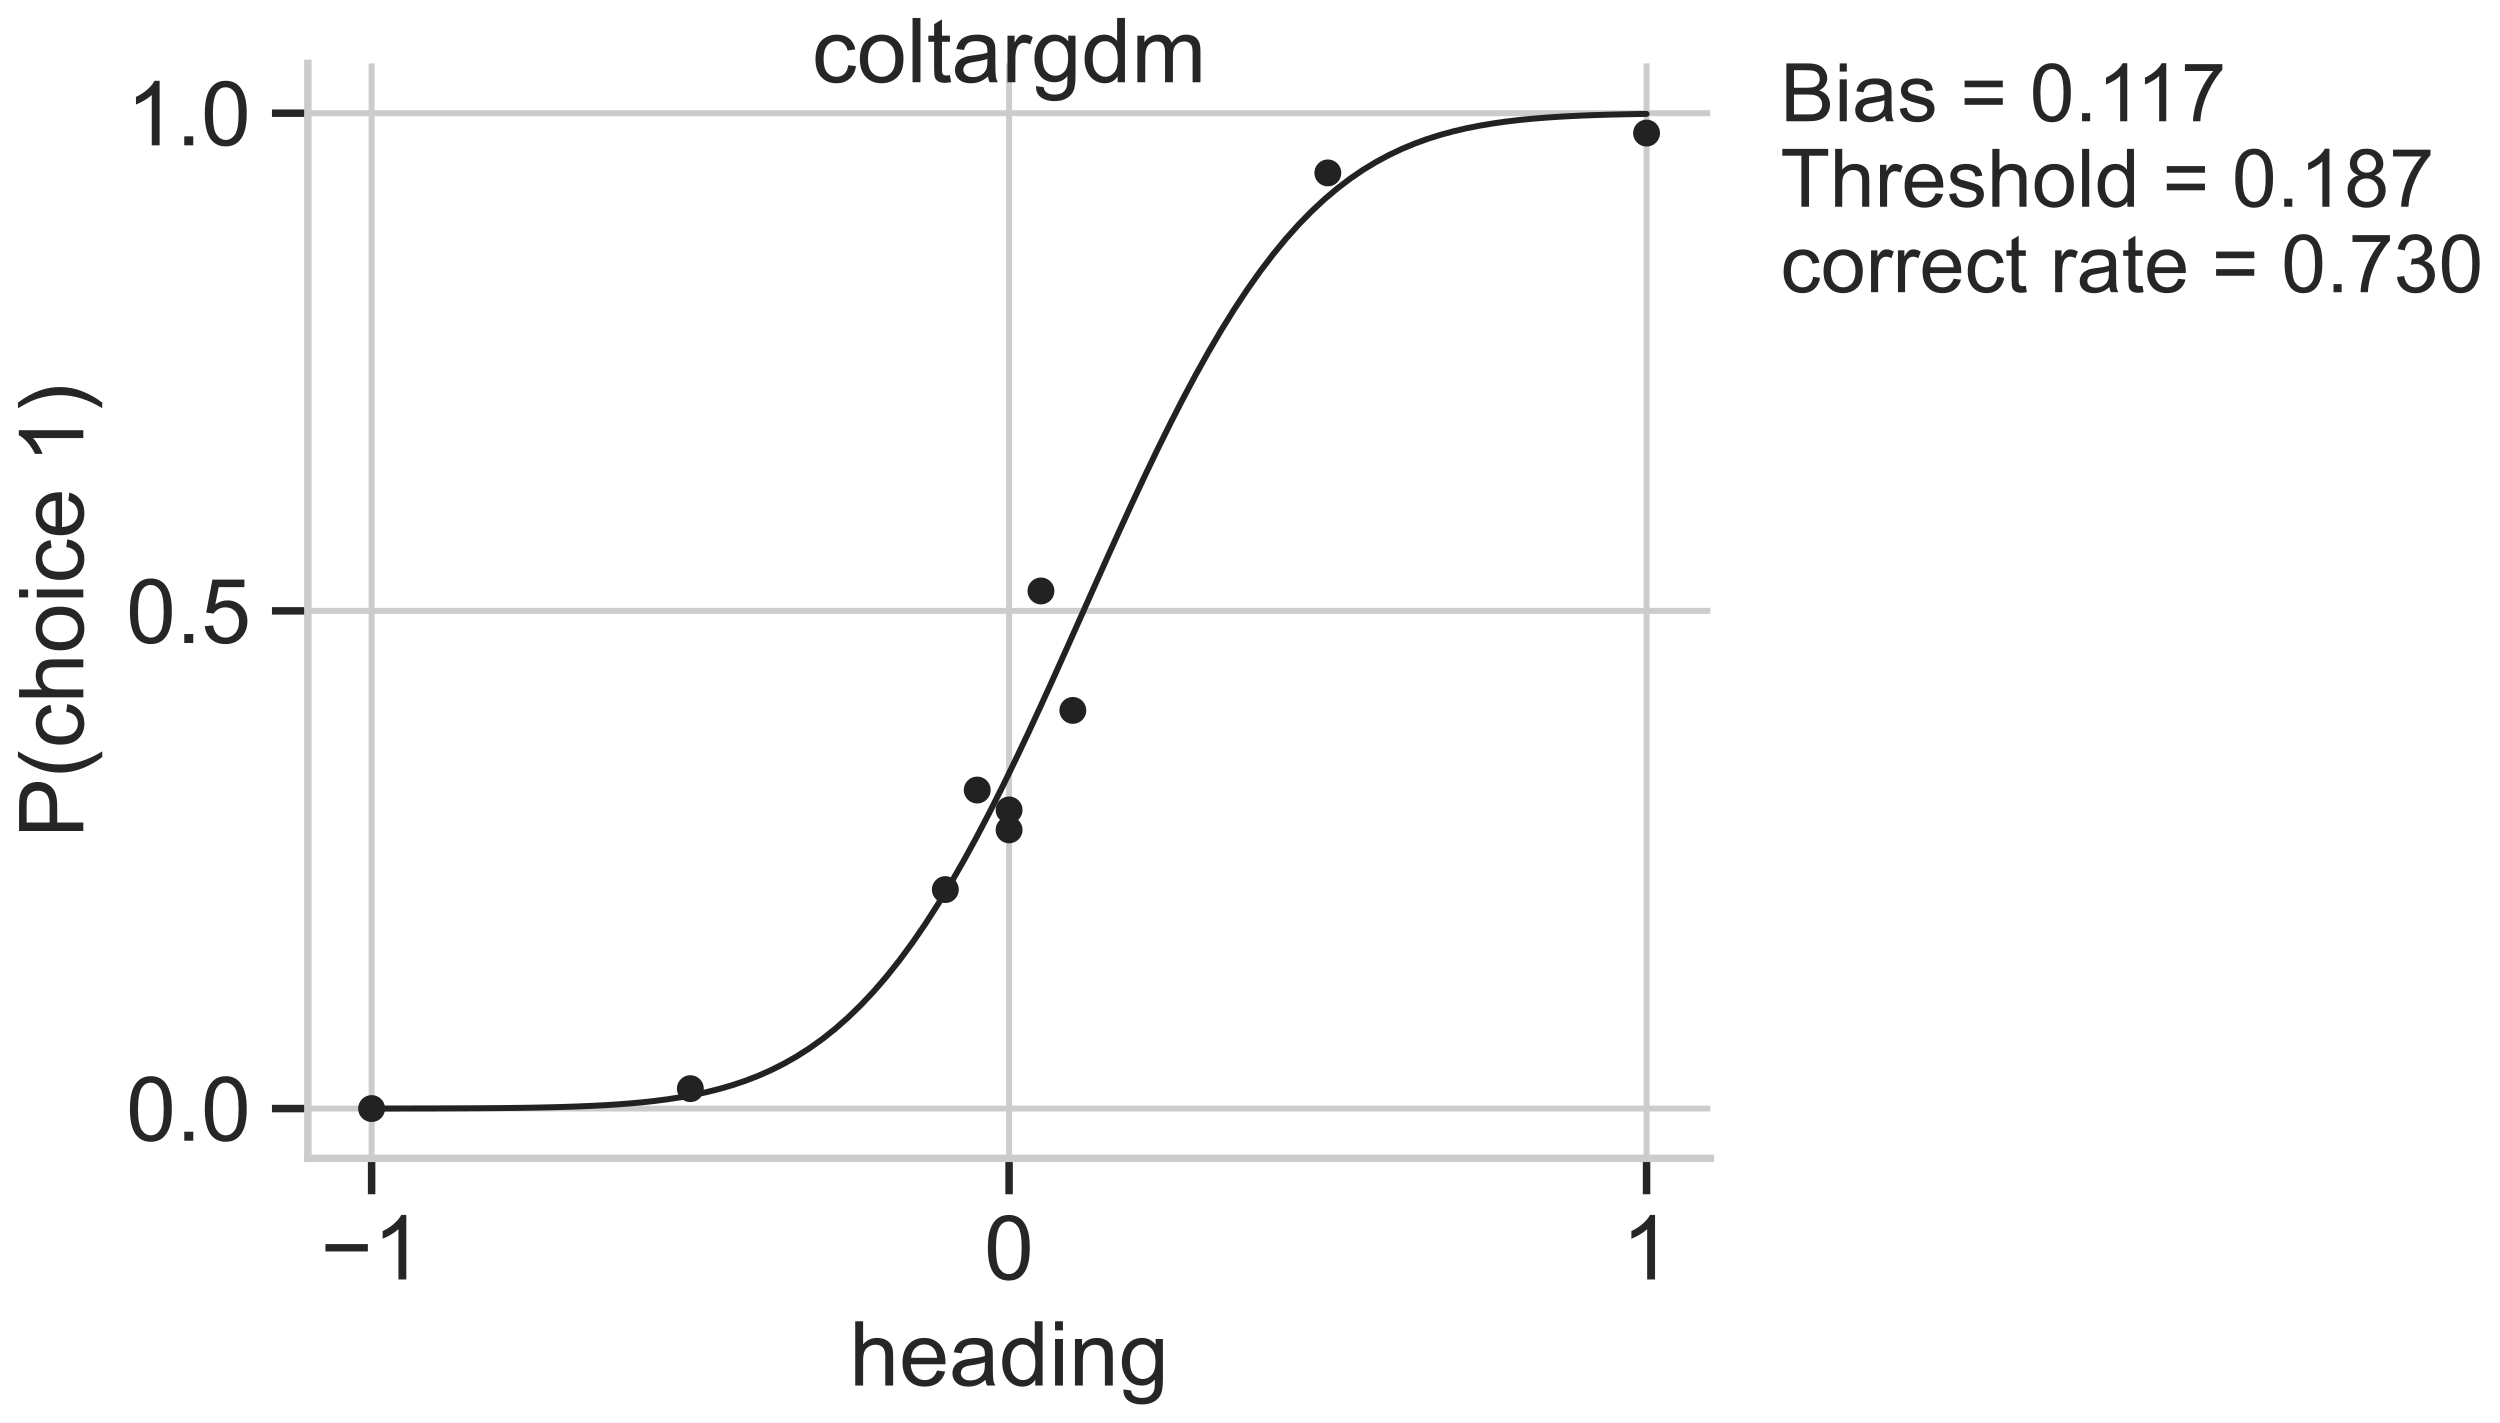
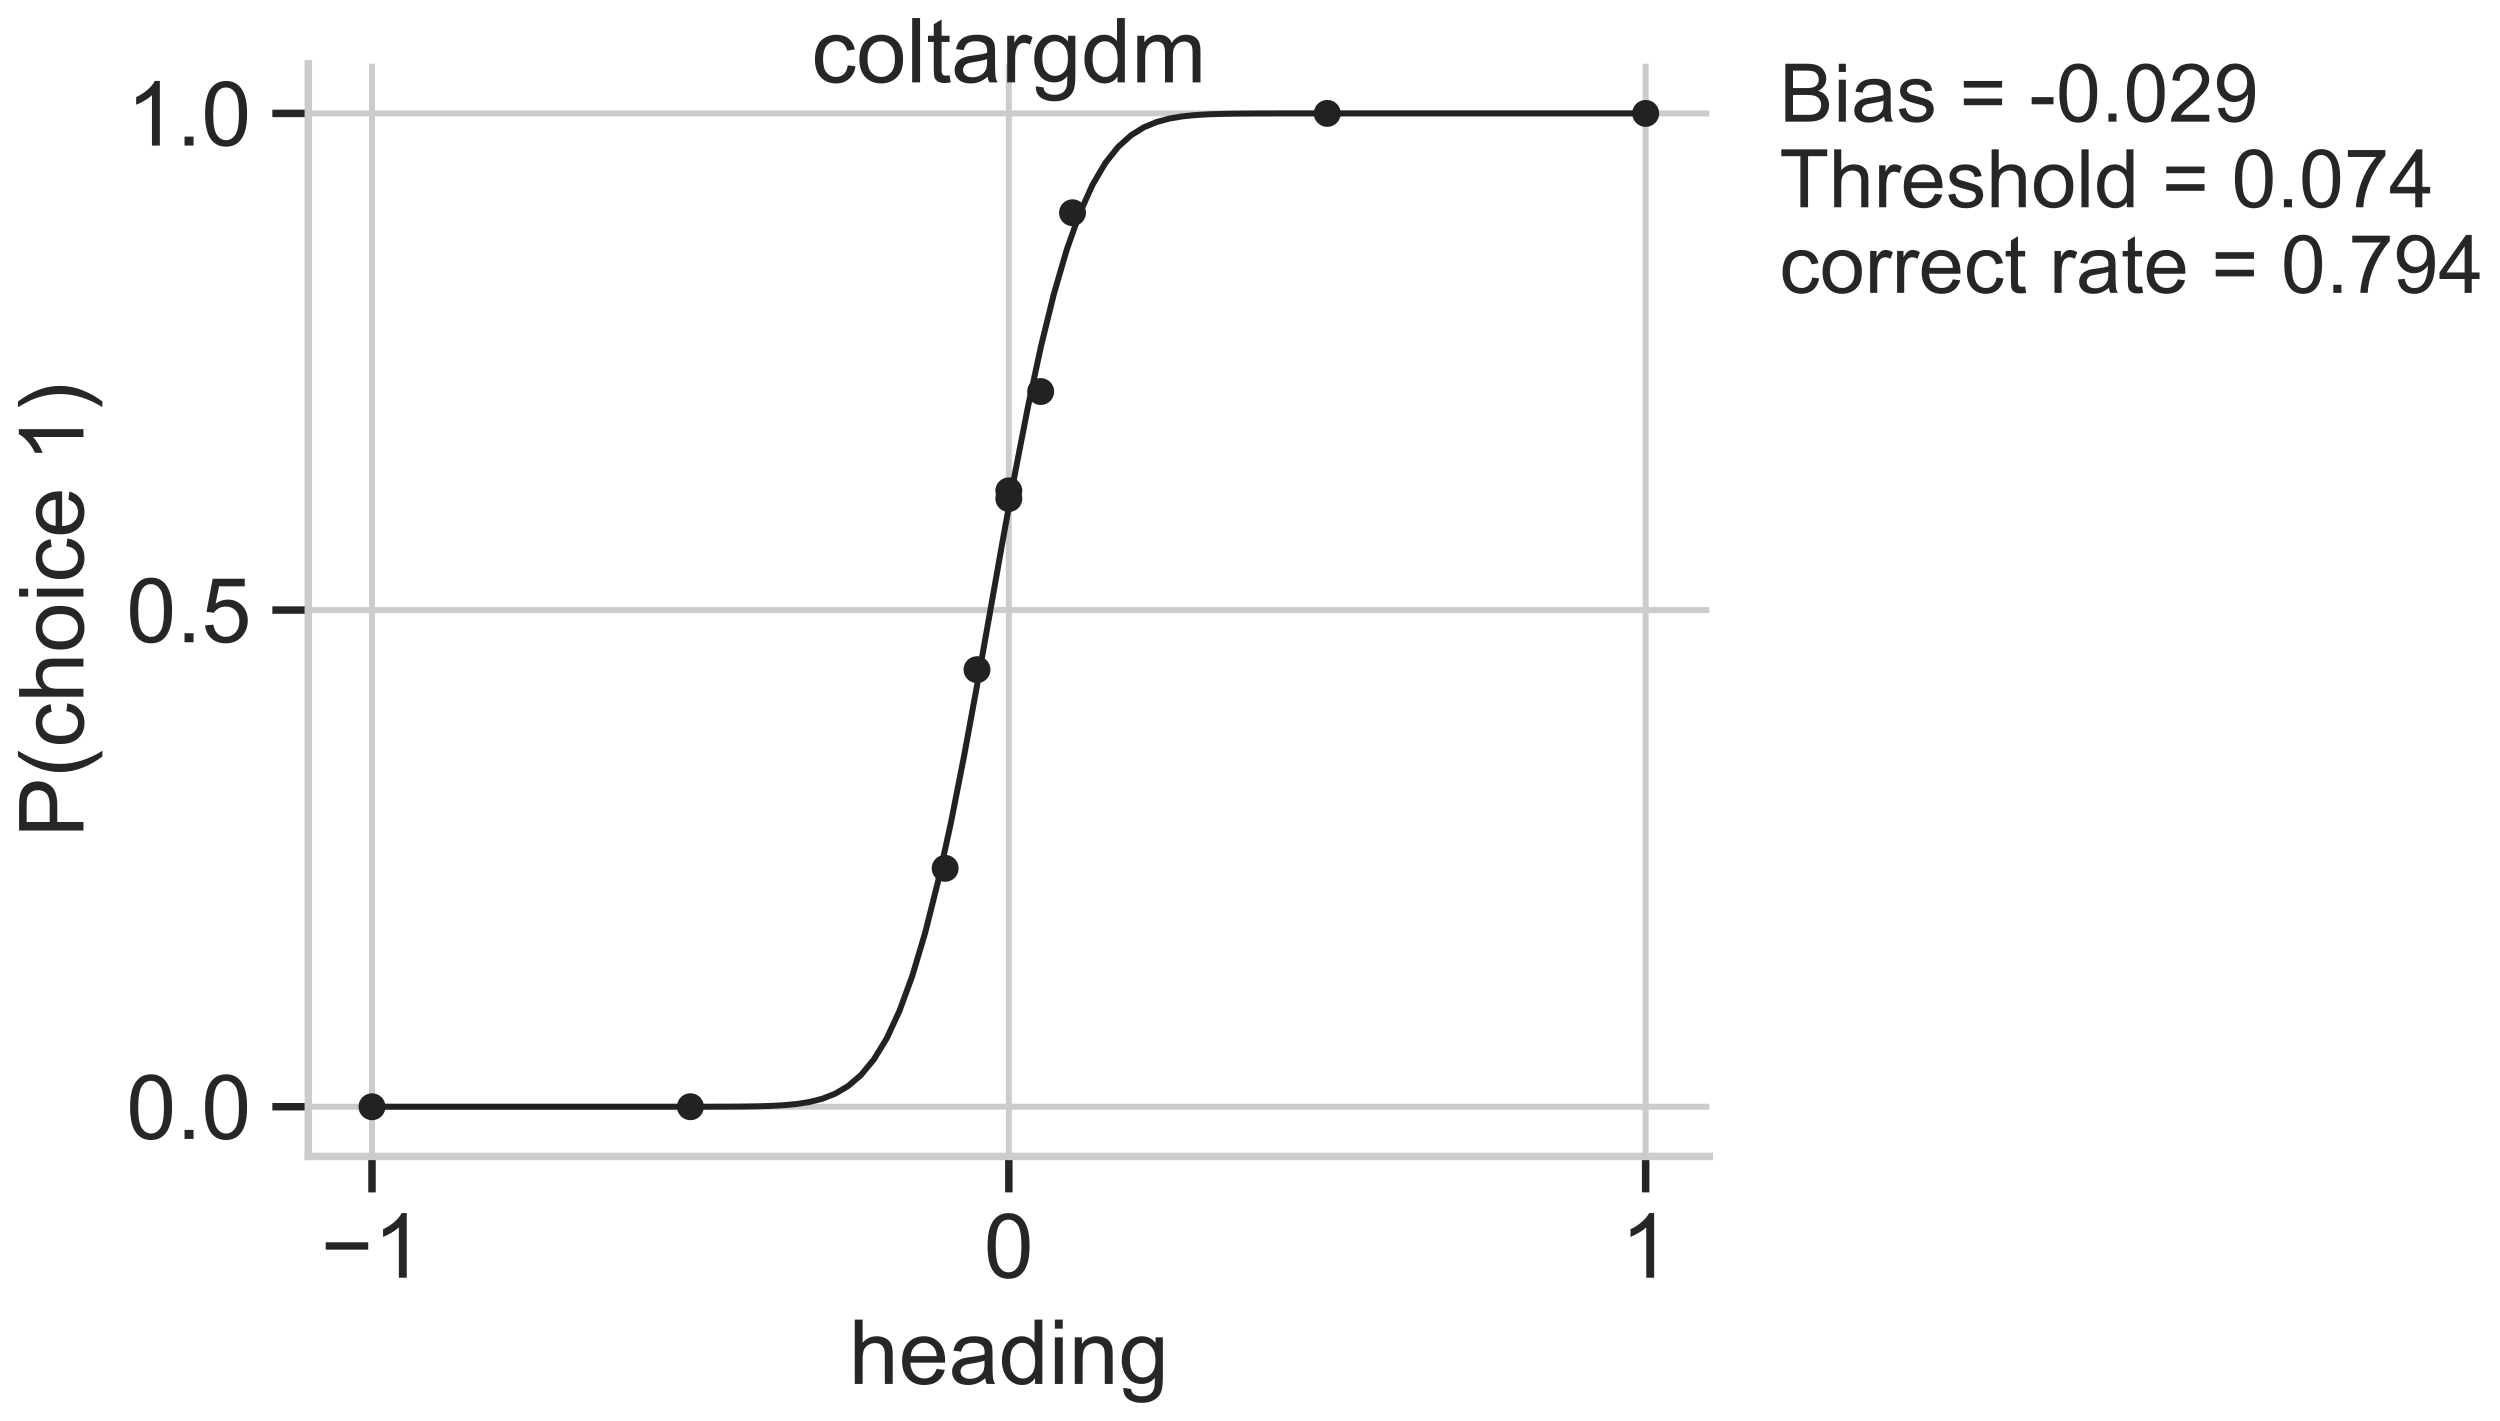
- <svg xmlns="http://www.w3.org/2000/svg" xmlns:xlink="http://www.w3.org/1999/xlink" width="417.6pt" height="237.6pt" viewBox="0 0 417.6 237.6" version="1.1">
+ <svg xmlns="http://www.w3.org/2000/svg" xmlns:xlink="http://www.w3.org/1999/xlink" width="417pt" height="237pt" viewBox="0 0 417 237" version="1.1">
  <defs>
    <style type="text/css">*{stroke-linejoin: round; stroke-linecap: butt}</style>
  </defs>
  <g id="figure_1">
    <g id="patch_1">
-       <path d="M 0 237.6  L 417.6 237.6  L 417.6 0  L 0 0  z " style="fill: #ffffff" />
+       <path d="M 0 237  L 417 237  L 417 0  L 0 0  z " style="fill: #ffffff" />
    </g>
    <g id="axes_1">
      <g id="patch_2">
-         <path d="M 51.427 193.488  L 285.691 193.488  L 285.691 10.592  L 51.427 10.592  z " style="fill: #ffffff" />
+         <path d="M 51.427 192.888  L 285.12 192.888  L 285.12 10.632  L 51.427 10.632  z " style="fill: #ffffff" />
      </g>
      <g id="matplotlib.axis_1">
        <g id="xtick_1">
          <g id="line2d_1">
-             <path d="M 62.075 193.488  L 62.075 10.592  " clip-path="url(#p0afb17985e)" style="fill: none; stroke: #cccccc; stroke-linecap: round" />
+             <path d="M 62.049 192.888  L 62.049 10.632  " clip-path="url(#pdc48b8b686)" style="fill: none; stroke: #cccccc; stroke-linecap: round" />
          </g>
          <g id="line2d_2">
            <defs>
-               <path id="m16e7d7b2a3" d="M 0 0  L 0 6  " style="stroke: #262626; stroke-width: 1.25" />
+               <path id="mcee8258fd3" d="M 0 0  L 0 6  " style="stroke: #262626; stroke-width: 1.25" />
            </defs>
            <g>
-               <use xlink:href="#m16e7d7b2a3" x="62.075" y="193.488" style="fill: #262626; stroke: #262626; stroke-width: 1.25" />
+               <use xlink:href="#mcee8258fd3" x="62.049" y="192.888" style="fill: #262626; stroke: #262626; stroke-width: 1.25" />
            </g>
          </g>
          <g id="text_1">
-             <g style="fill: #262626" transform="translate(53.52399 213.7248) scale(0.15 -0.15)">
+             <g style="fill: #262626" transform="translate(53.49803 213.1248) scale(0.15 -0.15)">
              <defs>
                <path id="ArialMT-2212" d="M 3381 1997  L 356 1997  L 356 2522  L 3381 2522  L 3381 1997  z " transform="scale(0.015625)" />
                <path id="ArialMT-31" d="M 2384 0  L 1822 0  L 1822 3584  Q 1619 3391 1289 3197  Q 959 3003 697 2906  L 697 3450  Q 1169 3672 1522 3987  Q 1875 4303 2022 4600  L 2384 4600  L 2384 0  z " transform="scale(0.015625)" />
              </defs>
              <use xlink:href="#ArialMT-2212" />
              <use xlink:href="#ArialMT-31" x="58.398" />
            </g>
          </g>
        </g>
        <g id="xtick_2">
          <g id="line2d_3">
-             <path d="M 168.559 193.488  L 168.559 10.592  " clip-path="url(#p0afb17985e)" style="fill: none; stroke: #cccccc; stroke-linecap: round" />
+             <path d="M 168.273 192.888  L 168.273 10.632  " clip-path="url(#pdc48b8b686)" style="fill: none; stroke: #cccccc; stroke-linecap: round" />
          </g>
          <g id="line2d_4">
            <g>
-               <use xlink:href="#m16e7d7b2a3" x="168.559" y="193.488" style="fill: #262626; stroke: #262626; stroke-width: 1.25" />
+               <use xlink:href="#mcee8258fd3" x="168.273" y="192.888" style="fill: #262626; stroke: #262626; stroke-width: 1.25" />
            </g>
          </g>
          <g id="text_2">
-             <g style="fill: #262626" transform="translate(164.3881 213.7248) scale(0.15 -0.15)">
+             <g style="fill: #262626" transform="translate(164.1025 213.1248) scale(0.15 -0.15)">
              <defs>
                <path id="ArialMT-30" d="M 266 2259  Q 266 3072 433 3567  Q 600 4063 929 4331  Q 1259 4600 1759 4600  Q 2128 4600 2406 4451  Q 2684 4303 2865 4023  Q 3047 3744 3150 3342  Q 3253 2941 3253 2259  Q 3253 1453 3087 958  Q 2922 463 2592 192  Q 2263 -78 1759 -78  Q 1097 -78 719 397  Q 266 969 266 2259  z M 844 2259  Q 844 1131 1108 757  Q 1372 384 1759 384  Q 2147 384 2411 759  Q 2675 1134 2675 2259  Q 2675 3391 2411 3762  Q 2147 4134 1753 4134  Q 1366 4134 1134 3806  Q 844 3388 844 2259  z " transform="scale(0.015625)" />
              </defs>
              <use xlink:href="#ArialMT-30" />
            </g>
          </g>
        </g>
        <g id="xtick_3">
          <g id="line2d_5">
-             <path d="M 275.042 193.488  L 275.042 10.592  " clip-path="url(#p0afb17985e)" style="fill: none; stroke: #cccccc; stroke-linecap: round" />
+             <path d="M 274.497 192.888  L 274.497 10.632  " clip-path="url(#pdc48b8b686)" style="fill: none; stroke: #cccccc; stroke-linecap: round" />
          </g>
          <g id="line2d_6">
            <g>
-               <use xlink:href="#m16e7d7b2a3" x="275.042" y="193.488" style="fill: #262626; stroke: #262626; stroke-width: 1.25" />
+               <use xlink:href="#mcee8258fd3" x="274.497" y="192.888" style="fill: #262626; stroke: #262626; stroke-width: 1.25" />
            </g>
          </g>
          <g id="text_3">
-             <g style="fill: #262626" transform="translate(270.8717 213.7248) scale(0.15 -0.15)">
+             <g style="fill: #262626" transform="translate(270.3265 213.1248) scale(0.15 -0.15)">
              <use xlink:href="#ArialMT-31" />
            </g>
          </g>
        </g>
        <g id="text_4">
-           <g style="fill: #262626" transform="translate(141.8682 231.4427) scale(0.15 -0.15)">
+           <g style="fill: #262626" transform="translate(141.5826 230.8427) scale(0.15 -0.15)">
            <defs>
              <path id="ArialMT-68" d="M 422 0  L 422 4581  L 984 4581  L 984 2938  Q 1378 3394 1978 3394  Q 2347 3394 2619 3248  Q 2891 3103 3008 2847  Q 3125 2591 3125 2103  L 3125 0  L 2563 0  L 2563 2103  Q 2563 2525 2380 2717  Q 2197 2909 1863 2909  Q 1613 2909 1392 2779  Q 1172 2650 1078 2428  Q 984 2206 984 1816  L 984 0  L 422 0  z " transform="scale(0.015625)" />
              <path id="ArialMT-65" d="M 2694 1069  L 3275 997  Q 3138 488 2766 206  Q 2394 -75 1816 -75  Q 1088 -75 661 373  Q 234 822 234 1631  Q 234 2469 665 2931  Q 1097 3394 1784 3394  Q 2450 3394 2872 2941  Q 3294 2488 3294 1666  Q 3294 1616 3291 1516  L 816 1516  Q 847 969 1125 678  Q 1403 388 1819 388  Q 2128 388 2347 550  Q 2566 713 2694 1069  z M 847 1978  L 2700 1978  Q 2663 2397 2488 2606  Q 2219 2931 1791 2931  Q 1403 2931 1139 2672  Q 875 2413 847 1978  z " transform="scale(0.015625)" />
              <path id="ArialMT-61" d="M 2588 409  Q 2275 144 1986 34  Q 1697 -75 1366 -75  Q 819 -75 525 192  Q 231 459 231 875  Q 231 1119 342 1320  Q 453 1522 633 1644  Q 813 1766 1038 1828  Q 1203 1872 1538 1913  Q 2219 1994 2541 2106  Q 2544 2222 2544 2253  Q 2544 2597 2384 2738  Q 2169 2928 1744 2928  Q 1347 2928 1158 2789  Q 969 2650 878 2297  L 328 2372  Q 403 2725 575 2942  Q 747 3159 1072 3276  Q 1397 3394 1825 3394  Q 2250 3394 2515 3294  Q 2781 3194 2906 3042  Q 3031 2891 3081 2659  Q 3109 2516 3109 2141  L 3109 1391  Q 3109 606 3145 398  Q 3181 191 3288 0  L 2700 0  Q 2613 175 2588 409  z M 2541 1666  Q 2234 1541 1622 1453  Q 1275 1403 1131 1340  Q 988 1278 909 1158  Q 831 1038 831 891  Q 831 666 1001 516  Q 1172 366 1500 366  Q 1825 366 2078 508  Q 2331 650 2450 897  Q 2541 1088 2541 1459  L 2541 1666  z " transform="scale(0.015625)" />
              <path id="ArialMT-64" d="M 2575 0  L 2575 419  Q 2259 -75 1647 -75  Q 1250 -75 917 144  Q 584 363 401 755  Q 219 1147 219 1656  Q 219 2153 384 2558  Q 550 2963 881 3178  Q 1213 3394 1622 3394  Q 1922 3394 2156 3267  Q 2391 3141 2538 2938  L 2538 4581  L 3097 4581  L 3097 0  L 2575 0  z M 797 1656  Q 797 1019 1065 703  Q 1334 388 1700 388  Q 2069 388 2326 689  Q 2584 991 2584 1609  Q 2584 2291 2321 2609  Q 2059 2928 1675 2928  Q 1300 2928 1048 2622  Q 797 2316 797 1656  z " transform="scale(0.015625)" />
              <path id="ArialMT-69" d="M 425 3934  L 425 4581  L 988 4581  L 988 3934  L 425 3934  z M 425 0  L 425 3319  L 988 3319  L 988 0  L 425 0  z " transform="scale(0.015625)" />
              <path id="ArialMT-6e" d="M 422 0  L 422 3319  L 928 3319  L 928 2847  Q 1294 3394 1984 3394  Q 2284 3394 2536 3286  Q 2788 3178 2913 3003  Q 3038 2828 3088 2588  Q 3119 2431 3119 2041  L 3119 0  L 2556 0  L 2556 2019  Q 2556 2363 2490 2533  Q 2425 2703 2258 2804  Q 2091 2906 1866 2906  Q 1506 2906 1245 2678  Q 984 2450 984 1813  L 984 0  L 422 0  z " transform="scale(0.015625)" />
              <path id="ArialMT-67" d="M 319 -275  L 866 -356  Q 900 -609 1056 -725  Q 1266 -881 1628 -881  Q 2019 -881 2231 -725  Q 2444 -569 2519 -288  Q 2563 -116 2559 434  Q 2191 0 1641 0  Q 956 0 581 494  Q 206 988 206 1678  Q 206 2153 378 2554  Q 550 2956 876 3175  Q 1203 3394 1644 3394  Q 2231 3394 2613 2919  L 2613 3319  L 3131 3319  L 3131 450  Q 3131 -325 2973 -648  Q 2816 -972 2473 -1159  Q 2131 -1347 1631 -1347  Q 1038 -1347 672 -1080  Q 306 -813 319 -275  z M 784 1719  Q 784 1066 1043 766  Q 1303 466 1694 466  Q 2081 466 2343 764  Q 2606 1063 2606 1700  Q 2606 2309 2336 2618  Q 2066 2928 1684 2928  Q 1309 2928 1046 2623  Q 784 2319 784 1719  z " transform="scale(0.015625)" />
            </defs>
            <use xlink:href="#ArialMT-68" />
            <use xlink:href="#ArialMT-65" x="55.615" />
            <use xlink:href="#ArialMT-61" x="111.23" />
            <use xlink:href="#ArialMT-64" x="166.846" />
            <use xlink:href="#ArialMT-69" x="222.461" />
            <use xlink:href="#ArialMT-6e" x="244.678" />
            <use xlink:href="#ArialMT-67" x="300.293" />
          </g>
        </g>
      </g>
      <g id="matplotlib.axis_2">
        <g id="ytick_1">
          <g id="line2d_7">
-             <path d="M 51.427 185.175  L 285.691 185.175  " clip-path="url(#p0afb17985e)" style="fill: none; stroke: #cccccc; stroke-linecap: round" />
+             <path d="M 51.427 184.604  L 285.12 184.604  " clip-path="url(#pdc48b8b686)" style="fill: none; stroke: #cccccc; stroke-linecap: round" />
          </g>
          <g id="line2d_8">
            <defs>
-               <path id="m31c336d5eb" d="M 0 0  L -6 0  " style="stroke: #262626; stroke-width: 1.25" />
+               <path id="m89185cf1bc" d="M 0 0  L -6 0  " style="stroke: #262626; stroke-width: 1.25" />
            </defs>
            <g>
-               <use xlink:href="#m31c336d5eb" x="51.427" y="185.175" style="fill: #262626; stroke: #262626; stroke-width: 1.25" />
+               <use xlink:href="#m89185cf1bc" x="51.427" y="184.604" style="fill: #262626; stroke: #262626; stroke-width: 1.25" />
            </g>
          </g>
          <g id="text_5">
-             <g style="fill: #262626" transform="translate(21.0768 190.5429) scale(0.15 -0.15)">
+             <g style="fill: #262626" transform="translate(21.0768 189.972) scale(0.15 -0.15)">
              <defs>
                <path id="ArialMT-2e" d="M 581 0  L 581 641  L 1222 641  L 1222 0  L 581 0  z " transform="scale(0.015625)" />
              </defs>
              <use xlink:href="#ArialMT-30" />
              <use xlink:href="#ArialMT-2e" x="55.615" />
              <use xlink:href="#ArialMT-30" x="83.398" />
            </g>
          </g>
        </g>
        <g id="ytick_2">
          <g id="line2d_9">
-             <path d="M 51.427 102.04  L 285.691 102.04  " clip-path="url(#p0afb17985e)" style="fill: none; stroke: #cccccc; stroke-linecap: round" />
+             <path d="M 51.427 101.76  L 285.12 101.76  " clip-path="url(#pdc48b8b686)" style="fill: none; stroke: #cccccc; stroke-linecap: round" />
          </g>
          <g id="line2d_10">
            <g>
-               <use xlink:href="#m31c336d5eb" x="51.427" y="102.04" style="fill: #262626; stroke: #262626; stroke-width: 1.25" />
+               <use xlink:href="#m89185cf1bc" x="51.427" y="101.76" style="fill: #262626; stroke: #262626; stroke-width: 1.25" />
            </g>
          </g>
          <g id="text_6">
-             <g style="fill: #262626" transform="translate(21.0768 107.4084) scale(0.15 -0.15)">
+             <g style="fill: #262626" transform="translate(21.0768 107.1284) scale(0.15 -0.15)">
              <defs>
                <path id="ArialMT-35" d="M 266 1200  L 856 1250  Q 922 819 1161 601  Q 1400 384 1738 384  Q 2144 384 2425 690  Q 2706 997 2706 1503  Q 2706 1984 2436 2262  Q 2166 2541 1728 2541  Q 1456 2541 1237 2417  Q 1019 2294 894 2097  L 366 2166  L 809 4519  L 3088 4519  L 3088 3981  L 1259 3981  L 1013 2750  Q 1425 3038 1878 3038  Q 2478 3038 2890 2622  Q 3303 2206 3303 1553  Q 3303 931 2941 478  Q 2500 -78 1738 -78  Q 1113 -78 717 272  Q 322 622 266 1200  z " transform="scale(0.015625)" />
              </defs>
              <use xlink:href="#ArialMT-30" />
              <use xlink:href="#ArialMT-2e" x="55.615" />
              <use xlink:href="#ArialMT-35" x="83.398" />
            </g>
          </g>
        </g>
        <g id="ytick_3">
          <g id="line2d_11">
-             <path d="M 51.427 18.905  L 285.691 18.905  " clip-path="url(#p0afb17985e)" style="fill: none; stroke: #cccccc; stroke-linecap: round" />
+             <path d="M 51.427 18.916  L 285.12 18.916  " clip-path="url(#pdc48b8b686)" style="fill: none; stroke: #cccccc; stroke-linecap: round" />
          </g>
          <g id="line2d_12">
            <g>
-               <use xlink:href="#m31c336d5eb" x="51.427" y="18.905" style="fill: #262626; stroke: #262626; stroke-width: 1.25" />
+               <use xlink:href="#m89185cf1bc" x="51.427" y="18.916" style="fill: #262626; stroke: #262626; stroke-width: 1.25" />
            </g>
          </g>
          <g id="text_7">
-             <g style="fill: #262626" transform="translate(21.0768 24.27384) scale(0.15 -0.15)">
+             <g style="fill: #262626" transform="translate(21.0768 24.28479) scale(0.15 -0.15)">
              <use xlink:href="#ArialMT-31" />
              <use xlink:href="#ArialMT-2e" x="55.615" />
              <use xlink:href="#ArialMT-30" x="83.398" />
            </g>
          </g>
        </g>
        <g id="text_8">
-           <g style="fill: #262626" transform="translate(13.91977 139.9701) rotate(-90) scale(0.15 -0.15)">
+           <g style="fill: #262626" transform="translate(13.91977 139.6901) rotate(-90) scale(0.15 -0.15)">
            <defs>
              <path id="ArialMT-50" d="M 494 0  L 494 4581  L 2222 4581  Q 2678 4581 2919 4538  Q 3256 4481 3484 4323  Q 3713 4166 3852 3881  Q 3991 3597 3991 3256  Q 3991 2672 3619 2267  Q 3247 1863 2275 1863  L 1100 1863  L 1100 0  L 494 0  z M 1100 2403  L 2284 2403  Q 2872 2403 3119 2622  Q 3366 2841 3366 3238  Q 3366 3525 3220 3729  Q 3075 3934 2838 4000  Q 2684 4041 2272 4041  L 1100 4041  L 1100 2403  z " transform="scale(0.015625)" />
              <path id="ArialMT-28" d="M 1497 -1347  Q 1031 -759 709 28  Q 388 816 388 1659  Q 388 2403 628 3084  Q 909 3875 1497 4659  L 1900 4659  Q 1522 4009 1400 3731  Q 1209 3300 1100 2831  Q 966 2247 966 1656  Q 966 153 1900 -1347  L 1497 -1347  z " transform="scale(0.015625)" />
              <path id="ArialMT-63" d="M 2588 1216  L 3141 1144  Q 3050 572 2676 248  Q 2303 -75 1759 -75  Q 1078 -75 664 370  Q 250 816 250 1647  Q 250 2184 428 2587  Q 606 2991 970 3192  Q 1334 3394 1763 3394  Q 2303 3394 2647 3120  Q 2991 2847 3088 2344  L 2541 2259  Q 2463 2594 2264 2762  Q 2066 2931 1784 2931  Q 1359 2931 1093 2626  Q 828 2322 828 1663  Q 828 994 1084 691  Q 1341 388 1753 388  Q 2084 388 2306 591  Q 2528 794 2588 1216  z " transform="scale(0.015625)" />
              <path id="ArialMT-6f" d="M 213 1659  Q 213 2581 725 3025  Q 1153 3394 1769 3394  Q 2453 3394 2887 2945  Q 3322 2497 3322 1706  Q 3322 1066 3130 698  Q 2938 331 2570 128  Q 2203 -75 1769 -75  Q 1072 -75 642 372  Q 213 819 213 1659  z M 791 1659  Q 791 1022 1069 705  Q 1347 388 1769 388  Q 2188 388 2466 706  Q 2744 1025 2744 1678  Q 2744 2294 2464 2611  Q 2184 2928 1769 2928  Q 1347 2928 1069 2612  Q 791 2297 791 1659  z " transform="scale(0.015625)" />
              <path id="ArialMT-20" transform="scale(0.015625)" />
              <path id="ArialMT-29" d="M 791 -1347  L 388 -1347  Q 1322 153 1322 1656  Q 1322 2244 1188 2822  Q 1081 3291 891 3722  Q 769 4003 388 4659  L 791 4659  Q 1378 3875 1659 3084  Q 1900 2403 1900 1659  Q 1900 816 1576 28  Q 1253 -759 791 -1347  z " transform="scale(0.015625)" />
            </defs>
            <use xlink:href="#ArialMT-50" />
            <use xlink:href="#ArialMT-28" x="66.699" />
            <use xlink:href="#ArialMT-63" x="100" />
            <use xlink:href="#ArialMT-68" x="150" />
            <use xlink:href="#ArialMT-6f" x="205.615" />
            <use xlink:href="#ArialMT-69" x="261.23" />
            <use xlink:href="#ArialMT-63" x="283.447" />
            <use xlink:href="#ArialMT-65" x="333.447" />
            <use xlink:href="#ArialMT-20" x="389.062" />
            <use xlink:href="#ArialMT-31" x="416.846" />
            <use xlink:href="#ArialMT-29" x="472.461" />
          </g>
        </g>
      </g>
      <g id="line2d_13">
        <defs>
-           <path id="mb775bb043c" d="M 0 1.75  C 0.464 1.75 0.909 1.566 1.237 1.237  C 1.566 0.909 1.75 0.464 1.75 0  C 1.75 -0.464 1.566 -0.909 1.237 -1.237  C 0.909 -1.566 0.464 -1.75 0 -1.75  C -0.464 -1.75 -0.909 -1.566 -1.237 -1.237  C -1.566 -0.909 -1.75 -0.464 -1.75 0  C -1.75 0.464 -1.566 0.909 -1.237 1.237  C -0.909 1.566 -0.464 1.75 0 1.75  z " style="stroke: #222222" />
+           <path id="m38f3fb1f68" d="M 0 1.75  C 0.464 1.75 0.909 1.566 1.237 1.237  C 1.566 0.909 1.75 0.464 1.75 0  C 1.75 -0.464 1.566 -0.909 1.237 -1.237  C 0.909 -1.566 0.464 -1.75 0 -1.75  C -0.464 -1.75 -0.909 -1.566 -1.237 -1.237  C -1.566 -0.909 -1.75 -0.464 -1.75 0  C -1.75 0.464 -1.566 0.909 -1.237 1.237  C -0.909 1.566 -0.464 1.75 0 1.75  z " style="stroke: #222222" />
        </defs>
-         <g clip-path="url(#p0afb17985e)">
-           <use xlink:href="#mb775bb043c" x="62.075" y="185.175" style="fill: #222222; stroke: #222222" />
-           <use xlink:href="#mb775bb043c" x="275.042" y="22.231" style="fill: #222222; stroke: #222222" />
-           <use xlink:href="#mb775bb043c" x="115.317" y="181.849" style="fill: #222222; stroke: #222222" />
-           <use xlink:href="#mb775bb043c" x="221.801" y="28.882" style="fill: #222222; stroke: #222222" />
-           <use xlink:href="#mb775bb043c" x="157.91" y="148.595" style="fill: #222222; stroke: #222222" />
-           <use xlink:href="#mb775bb043c" x="179.207" y="118.667" style="fill: #222222; stroke: #222222" />
-           <use xlink:href="#mb775bb043c" x="163.235" y="131.968" style="fill: #222222; stroke: #222222" />
-           <use xlink:href="#mb775bb043c" x="173.883" y="98.715" style="fill: #222222; stroke: #222222" />
-           <use xlink:href="#mb775bb043c" x="168.559" y="138.619" style="fill: #222222; stroke: #222222" />
-           <use xlink:href="#mb775bb043c" x="168.559" y="135.294" style="fill: #222222; stroke: #222222" />
+         <g clip-path="url(#pdc48b8b686)">
+           <use xlink:href="#m38f3fb1f68" x="62.049" y="184.604" style="fill: #222222; stroke: #222222" />
+           <use xlink:href="#m38f3fb1f68" x="274.497" y="18.916" style="fill: #222222; stroke: #222222" />
+           <use xlink:href="#m38f3fb1f68" x="115.161" y="184.604" style="fill: #222222; stroke: #222222" />
+           <use xlink:href="#m38f3fb1f68" x="221.385" y="18.916" style="fill: #222222; stroke: #222222" />
+           <use xlink:href="#m38f3fb1f68" x="157.651" y="144.839" style="fill: #222222; stroke: #222222" />
+           <use xlink:href="#m38f3fb1f68" x="178.896" y="35.485" style="fill: #222222; stroke: #222222" />
+           <use xlink:href="#m38f3fb1f68" x="162.962" y="111.701" style="fill: #222222; stroke: #222222" />
+           <use xlink:href="#m38f3fb1f68" x="173.584" y="65.309" style="fill: #222222; stroke: #222222" />
+           <use xlink:href="#m38f3fb1f68" x="168.273" y="83.163" style="fill: #222222; stroke: #222222" />
+           <use xlink:href="#m38f3fb1f68" x="168.273" y="81.878" style="fill: #222222; stroke: #222222" />
        </g>
      </g>
      <g id="line2d_14">
-         <path d="M 62.075 185.17  L 64.226 185.168  L 66.378 185.166  L 68.529 185.163  L 70.68 185.159  L 72.831 185.154  L 74.982 185.147  L 77.133 185.138  L 79.285 185.127  L 81.436 185.112  L 83.587 185.094  L 85.738 185.07  L 87.889 185.04  L 90.041 185.002  L 92.192 184.955  L 94.343 184.896  L 96.494 184.823  L 98.645 184.733  L 100.796 184.624  L 102.948 184.49  L 105.099 184.327  L 107.25 184.132  L 109.401 183.897  L 111.552 183.617  L 113.704 183.285  L 115.855 182.893  L 118.006 182.433  L 120.157 181.895  L 122.308 181.271  L 124.46 180.549  L 126.611 179.719  L 128.762 178.77  L 130.913 177.691  L 133.064 176.471  L 135.215 175.097  L 137.367 173.559  L 139.518 171.847  L 141.669 169.95  L 143.82 167.861  L 145.971 165.571  L 148.123 163.074  L 150.274 160.367  L 152.425 157.447  L 154.576 154.314  L 156.727 150.97  L 158.878 147.421  L 161.03 143.672  L 163.181 139.735  L 165.332 135.62  L 167.483 131.344  L 169.634 126.923  L 171.786 122.377  L 173.937 117.727  L 176.088 112.995  L 178.239 108.205  L 180.39 103.383  L 182.541 98.554  L 184.693 93.743  L 186.844 88.976  L 188.995 84.277  L 191.146 79.67  L 193.297 75.177  L 195.449 70.818  L 197.6 66.612  L 199.751 62.575  L 201.902 58.72  L 204.053 55.058  L 206.204 51.599  L 208.356 48.349  L 210.507 45.31  L 212.658 42.485  L 214.809 39.872  L 216.96 37.468  L 219.112 35.267  L 221.263 33.264  L 223.414 31.451  L 225.565 29.817  L 227.716 28.354  L 229.868 27.049  L 232.019 25.893  L 234.17 24.873  L 236.321 23.979  L 238.472 23.198  L 240.623 22.521  L 242.775 21.936  L 244.926 21.434  L 247.077 21.005  L 249.228 20.641  L 251.379 20.333  L 253.531 20.074  L 255.682 19.857  L 257.833 19.677  L 259.984 19.528  L 262.135 19.405  L 264.286 19.305  L 266.438 19.223  L 268.589 19.156  L 270.74 19.103  L 272.891 19.06  L 275.042 19.026  " clip-path="url(#p0afb17985e)" style="fill: none; stroke: #222222; stroke-linecap: round" />
+         <path d="M 62.049 184.604  L 64.195 184.604  L 66.341 184.604  L 68.487 184.604  L 70.633 184.604  L 72.779 184.604  L 74.925 184.604  L 77.071 184.604  L 79.217 184.604  L 81.363 184.604  L 83.509 184.604  L 85.655 184.604  L 87.8 184.604  L 89.946 184.604  L 92.092 184.604  L 94.238 184.604  L 96.384 184.604  L 98.53 184.604  L 100.676 184.604  L 102.822 184.604  L 104.968 184.604  L 107.114 184.604  L 109.26 184.604  L 111.406 184.603  L 113.552 184.603  L 115.698 184.602  L 117.844 184.6  L 119.99 184.595  L 122.135 184.586  L 124.281 184.567  L 126.427 184.531  L 128.573 184.466  L 130.719 184.349  L 132.865 184.147  L 135.011 183.811  L 137.157 183.271  L 139.303 182.431  L 141.449 181.167  L 143.595 179.328  L 145.741 176.744  L 147.887 173.232  L 150.033 168.617  L 152.179 162.756  L 154.325 155.559  L 156.471 147.016  L 158.616 137.213  L 160.762 126.337  L 162.908 114.674  L 165.054 102.582  L 167.2 90.462  L 169.346 78.718  L 171.492 67.718  L 173.638 57.757  L 175.784 49.037  L 177.93 41.657  L 180.076 35.619  L 182.222 30.843  L 184.368 27.192  L 186.514 24.493  L 188.66 22.564  L 190.806 21.232  L 192.951 20.342  L 195.097 19.768  L 197.243 19.409  L 199.389 19.193  L 201.535 19.067  L 203.681 18.996  L 205.827 18.957  L 207.973 18.936  L 210.119 18.926  L 212.265 18.921  L 214.411 18.918  L 216.557 18.917  L 218.703 18.917  L 220.849 18.917  L 222.995 18.916  L 225.141 18.916  L 227.287 18.916  L 229.432 18.916  L 231.578 18.916  L 233.724 18.916  L 235.87 18.916  L 238.016 18.916  L 240.162 18.916  L 242.308 18.916  L 244.454 18.916  L 246.6 18.916  L 248.746 18.916  L 250.892 18.916  L 253.038 18.916  L 255.184 18.916  L 257.33 18.916  L 259.476 18.916  L 261.622 18.916  L 263.767 18.916  L 265.913 18.916  L 268.059 18.916  L 270.205 18.916  L 272.351 18.916  L 274.497 18.916  " clip-path="url(#pdc48b8b686)" style="fill: none; stroke: #222222; stroke-linecap: round" />
      </g>
      <g id="patch_3">
-         <path d="M 51.427 193.488  L 51.427 10.592  " style="fill: none; stroke: #cccccc; stroke-width: 1.25; stroke-linejoin: miter; stroke-linecap: square" />
+         <path d="M 51.427 192.888  L 51.427 10.632  " style="fill: none; stroke: #cccccc; stroke-width: 1.25; stroke-linejoin: miter; stroke-linecap: square" />
      </g>
      <g id="patch_4">
-         <path d="M 51.427 193.488  L 285.691 193.488  " style="fill: none; stroke: #cccccc; stroke-width: 1.25; stroke-linejoin: miter; stroke-linecap: square" />
+         <path d="M 51.427 192.888  L 285.12 192.888  " style="fill: none; stroke: #cccccc; stroke-width: 1.25; stroke-linejoin: miter; stroke-linecap: square" />
      </g>
      <g id="text_9">
        <g id="patch_5">
-           <path d="M 293.354 55.546  L 418.885 55.546  L 418.885 6.542  L 293.354 6.542  z " style="fill: #ffffff; opacity: 0.7" />
-         </g>
-         <g style="fill: #262626" transform="translate(297.4039 20.25507) scale(0.135 -0.135)">
+           <path d="M 292.754 55.586  L 418.285 55.586  L 418.285 6.582  L 292.754 6.582  z " style="fill: #ffffff; opacity: 0.7" />
+         </g>
+         <g style="fill: #262626" transform="translate(296.8042 20.29511) scale(0.135 -0.135)">
          <defs>
            <path id="ArialMT-42" d="M 469 0  L 469 4581  L 2188 4581  Q 2713 4581 3030 4442  Q 3347 4303 3526 4014  Q 3706 3725 3706 3409  Q 3706 3116 3547 2856  Q 3388 2597 3066 2438  Q 3481 2316 3704 2022  Q 3928 1728 3928 1328  Q 3928 1006 3792 729  Q 3656 453 3456 303  Q 3256 153 2954 76  Q 2653 0 2216 0  L 469 0  z M 1075 2656  L 2066 2656  Q 2469 2656 2644 2709  Q 2875 2778 2992 2937  Q 3109 3097 3109 3338  Q 3109 3566 3000 3739  Q 2891 3913 2687 3977  Q 2484 4041 1991 4041  L 1075 4041  L 1075 2656  z M 1075 541  L 2216 541  Q 2509 541 2628 563  Q 2838 600 2978 687  Q 3119 775 3209 942  Q 3300 1109 3300 1328  Q 3300 1584 3169 1773  Q 3038 1963 2805 2039  Q 2572 2116 2134 2116  L 1075 2116  L 1075 541  z " transform="scale(0.015625)" />
            <path id="ArialMT-73" d="M 197 991  L 753 1078  Q 800 744 1014 566  Q 1228 388 1613 388  Q 2000 388 2187 545  Q 2375 703 2375 916  Q 2375 1106 2209 1216  Q 2094 1291 1634 1406  Q 1016 1563 777 1677  Q 538 1791 414 1992  Q 291 2194 291 2438  Q 291 2659 392 2848  Q 494 3038 669 3163  Q 800 3259 1026 3326  Q 1253 3394 1513 3394  Q 1903 3394 2198 3281  Q 2494 3169 2634 2976  Q 2775 2784 2828 2463  L 2278 2388  Q 2241 2644 2061 2787  Q 1881 2931 1553 2931  Q 1166 2931 1000 2803  Q 834 2675 834 2503  Q 834 2394 903 2306  Q 972 2216 1119 2156  Q 1203 2125 1616 2013  Q 2213 1853 2448 1751  Q 2684 1650 2818 1456  Q 2953 1263 2953 975  Q 2953 694 2789 445  Q 2625 197 2315 61  Q 2006 -75 1616 -75  Q 969 -75 630 194  Q 291 463 197 991  z " transform="scale(0.015625)" />
            <path id="ArialMT-3d" d="M 3381 2694  L 356 2694  L 356 3219  L 3381 3219  L 3381 2694  z M 3381 1303  L 356 1303  L 356 1828  L 3381 1828  L 3381 1303  z " transform="scale(0.015625)" />
-             <path id="ArialMT-37" d="M 303 3981  L 303 4522  L 3269 4522  L 3269 4084  Q 2831 3619 2401 2847  Q 1972 2075 1738 1259  Q 1569 684 1522 0  L 944 0  Q 953 541 1156 1306  Q 1359 2072 1739 2783  Q 2119 3494 2547 3981  L 303 3981  z " transform="scale(0.015625)" />
+             <path id="ArialMT-2d" d="M 203 1375  L 203 1941  L 1931 1941  L 1931 1375  L 203 1375  z " transform="scale(0.015625)" />
+             <path id="ArialMT-32" d="M 3222 541  L 3222 0  L 194 0  Q 188 203 259 391  Q 375 700 629 1000  Q 884 1300 1366 1694  Q 2113 2306 2375 2664  Q 2638 3022 2638 3341  Q 2638 3675 2398 3904  Q 2159 4134 1775 4134  Q 1369 4134 1125 3890  Q 881 3647 878 3216  L 300 3275  Q 359 3922 746 4261  Q 1134 4600 1788 4600  Q 2447 4600 2831 4234  Q 3216 3869 3216 3328  Q 3216 3053 3103 2787  Q 2991 2522 2730 2228  Q 2469 1934 1863 1422  Q 1356 997 1212 845  Q 1069 694 975 541  L 3222 541  z " transform="scale(0.015625)" />
+             <path id="ArialMT-39" d="M 350 1059  L 891 1109  Q 959 728 1153 556  Q 1347 384 1650 384  Q 1909 384 2104 503  Q 2300 622 2425 820  Q 2550 1019 2634 1356  Q 2719 1694 2719 2044  Q 2719 2081 2716 2156  Q 2547 1888 2255 1720  Q 1963 1553 1622 1553  Q 1053 1553 659 1965  Q 266 2378 266 3053  Q 266 3750 677 4175  Q 1088 4600 1706 4600  Q 2153 4600 2523 4359  Q 2894 4119 3086 3673  Q 3278 3228 3278 2384  Q 3278 1506 3087 986  Q 2897 466 2520 194  Q 2144 -78 1638 -78  Q 1100 -78 759 220  Q 419 519 350 1059  z M 2653 3081  Q 2653 3566 2395 3850  Q 2138 4134 1775 4134  Q 1400 4134 1122 3828  Q 844 3522 844 3034  Q 844 2597 1108 2323  Q 1372 2050 1759 2050  Q 2150 2050 2401 2323  Q 2653 2597 2653 3081  z " transform="scale(0.015625)" />
          </defs>
          <use xlink:href="#ArialMT-42" />
          <use xlink:href="#ArialMT-69" x="66.699" />
          <use xlink:href="#ArialMT-61" x="88.916" />
          <use xlink:href="#ArialMT-73" x="144.531" />
          <use xlink:href="#ArialMT-20" x="194.531" />
          <use xlink:href="#ArialMT-3d" x="222.314" />
          <use xlink:href="#ArialMT-20" x="280.713" />
-           <use xlink:href="#ArialMT-30" x="308.496" />
-           <use xlink:href="#ArialMT-2e" x="364.111" />
-           <use xlink:href="#ArialMT-31" x="391.895" />
-           <use xlink:href="#ArialMT-31" x="440.135" />
-           <use xlink:href="#ArialMT-37" x="495.75" />
-         </g>
-         <g style="fill: #262626" transform="translate(297.4039 34.53385) scale(0.135 -0.135)">
+           <use xlink:href="#ArialMT-2d" x="308.496" />
+           <use xlink:href="#ArialMT-30" x="341.797" />
+           <use xlink:href="#ArialMT-2e" x="397.412" />
+           <use xlink:href="#ArialMT-30" x="425.195" />
+           <use xlink:href="#ArialMT-32" x="480.811" />
+           <use xlink:href="#ArialMT-39" x="536.426" />
+         </g>
+         <g style="fill: #262626" transform="translate(296.8042 34.5739) scale(0.135 -0.135)">
          <defs>
            <path id="ArialMT-54" d="M 1659 0  L 1659 4041  L 150 4041  L 150 4581  L 3781 4581  L 3781 4041  L 2266 4041  L 2266 0  L 1659 0  z " transform="scale(0.015625)" />
            <path id="ArialMT-72" d="M 416 0  L 416 3319  L 922 3319  L 922 2816  Q 1116 3169 1280 3281  Q 1444 3394 1641 3394  Q 1925 3394 2219 3213  L 2025 2691  Q 1819 2813 1613 2813  Q 1428 2813 1281 2702  Q 1134 2591 1072 2394  Q 978 2094 978 1738  L 978 0  L 416 0  z " transform="scale(0.015625)" />
            <path id="ArialMT-6c" d="M 409 0  L 409 4581  L 972 4581  L 972 0  L 409 0  z " transform="scale(0.015625)" />
-             <path id="ArialMT-38" d="M 1131 2484  Q 781 2613 612 2850  Q 444 3088 444 3419  Q 444 3919 803 4259  Q 1163 4600 1759 4600  Q 2359 4600 2725 4251  Q 3091 3903 3091 3403  Q 3091 3084 2923 2848  Q 2756 2613 2416 2484  Q 2838 2347 3058 2040  Q 3278 1734 3278 1309  Q 3278 722 2862 322  Q 2447 -78 1769 -78  Q 1091 -78 675 323  Q 259 725 259 1325  Q 259 1772 486 2073  Q 713 2375 1131 2484  z M 1019 3438  Q 1019 3113 1228 2906  Q 1438 2700 1772 2700  Q 2097 2700 2305 2904  Q 2513 3109 2513 3406  Q 2513 3716 2298 3927  Q 2084 4138 1766 4138  Q 1444 4138 1231 3931  Q 1019 3725 1019 3438  z M 838 1322  Q 838 1081 952 856  Q 1066 631 1291 507  Q 1516 384 1775 384  Q 2178 384 2440 643  Q 2703 903 2703 1303  Q 2703 1709 2433 1975  Q 2163 2241 1756 2241  Q 1359 2241 1098 1978  Q 838 1716 838 1322  z " transform="scale(0.015625)" />
+             <path id="ArialMT-37" d="M 303 3981  L 303 4522  L 3269 4522  L 3269 4084  Q 2831 3619 2401 2847  Q 1972 2075 1738 1259  Q 1569 684 1522 0  L 944 0  Q 953 541 1156 1306  Q 1359 2072 1739 2783  Q 2119 3494 2547 3981  L 303 3981  z " transform="scale(0.015625)" />
+             <path id="ArialMT-34" d="M 2069 0  L 2069 1097  L 81 1097  L 81 1613  L 2172 4581  L 2631 4581  L 2631 1613  L 3250 1613  L 3250 1097  L 2631 1097  L 2631 0  L 2069 0  z M 2069 1613  L 2069 3678  L 634 1613  L 2069 1613  z " transform="scale(0.015625)" />
          </defs>
          <use xlink:href="#ArialMT-54" />
          <use xlink:href="#ArialMT-68" x="61.084" />
          <use xlink:href="#ArialMT-72" x="116.699" />
          <use xlink:href="#ArialMT-65" x="150" />
          <use xlink:href="#ArialMT-73" x="205.615" />
          <use xlink:href="#ArialMT-68" x="255.615" />
          <use xlink:href="#ArialMT-6f" x="311.23" />
          <use xlink:href="#ArialMT-6c" x="366.846" />
          <use xlink:href="#ArialMT-64" x="389.062" />
          <use xlink:href="#ArialMT-20" x="444.678" />
          <use xlink:href="#ArialMT-3d" x="472.461" />
          <use xlink:href="#ArialMT-20" x="530.859" />
          <use xlink:href="#ArialMT-30" x="558.643" />
          <use xlink:href="#ArialMT-2e" x="614.258" />
-           <use xlink:href="#ArialMT-31" x="642.041" />
-           <use xlink:href="#ArialMT-38" x="697.656" />
-           <use xlink:href="#ArialMT-37" x="753.271" />
-         </g>
-         <g style="fill: #262626" transform="translate(297.4039 48.81263) scale(0.135 -0.135)">
+           <use xlink:href="#ArialMT-30" x="642.041" />
+           <use xlink:href="#ArialMT-37" x="697.656" />
+           <use xlink:href="#ArialMT-34" x="753.271" />
+         </g>
+         <g style="fill: #262626" transform="translate(296.8042 48.85268) scale(0.135 -0.135)">
          <defs>
            <path id="ArialMT-74" d="M 1650 503  L 1731 6  Q 1494 -44 1306 -44  Q 1000 -44 831 53  Q 663 150 594 308  Q 525 466 525 972  L 525 2881  L 113 2881  L 113 3319  L 525 3319  L 525 4141  L 1084 4478  L 1084 3319  L 1650 3319  L 1650 2881  L 1084 2881  L 1084 941  Q 1084 700 1114 631  Q 1144 563 1211 522  Q 1278 481 1403 481  Q 1497 481 1650 503  z " transform="scale(0.015625)" />
-             <path id="ArialMT-33" d="M 269 1209  L 831 1284  Q 928 806 1161 595  Q 1394 384 1728 384  Q 2125 384 2398 659  Q 2672 934 2672 1341  Q 2672 1728 2419 1979  Q 2166 2231 1775 2231  Q 1616 2231 1378 2169  L 1441 2663  Q 1497 2656 1531 2656  Q 1891 2656 2178 2843  Q 2466 3031 2466 3422  Q 2466 3731 2256 3934  Q 2047 4138 1716 4138  Q 1388 4138 1169 3931  Q 950 3725 888 3313  L 325 3413  Q 428 3978 793 4289  Q 1159 4600 1703 4600  Q 2078 4600 2393 4439  Q 2709 4278 2876 4000  Q 3044 3722 3044 3409  Q 3044 3113 2884 2869  Q 2725 2625 2413 2481  Q 2819 2388 3044 2092  Q 3269 1797 3269 1353  Q 3269 753 2831 336  Q 2394 -81 1725 -81  Q 1122 -81 723 278  Q 325 638 269 1209  z " transform="scale(0.015625)" />
          </defs>
          <use xlink:href="#ArialMT-63" />
          <use xlink:href="#ArialMT-6f" x="50" />
          <use xlink:href="#ArialMT-72" x="105.615" />
          <use xlink:href="#ArialMT-72" x="138.916" />
          <use xlink:href="#ArialMT-65" x="172.217" />
          <use xlink:href="#ArialMT-63" x="227.832" />
          <use xlink:href="#ArialMT-74" x="277.832" />
          <use xlink:href="#ArialMT-20" x="305.615" />
          <use xlink:href="#ArialMT-72" x="333.398" />
          <use xlink:href="#ArialMT-61" x="366.699" />
          <use xlink:href="#ArialMT-74" x="422.314" />
          <use xlink:href="#ArialMT-65" x="450.098" />
          <use xlink:href="#ArialMT-20" x="505.713" />
          <use xlink:href="#ArialMT-3d" x="533.496" />
          <use xlink:href="#ArialMT-20" x="591.895" />
          <use xlink:href="#ArialMT-30" x="619.678" />
          <use xlink:href="#ArialMT-2e" x="675.293" />
          <use xlink:href="#ArialMT-37" x="703.076" />
-           <use xlink:href="#ArialMT-33" x="758.691" />
-           <use xlink:href="#ArialMT-30" x="814.307" />
+           <use xlink:href="#ArialMT-39" x="758.691" />
+           <use xlink:href="#ArialMT-34" x="814.307" />
        </g>
      </g>
      <g id="text_10">
-         <g style="fill: #262626" transform="translate(135.6314 13.73682) scale(0.15 -0.15)">
+         <g style="fill: #262626" transform="translate(135.3459 13.74487) scale(0.15 -0.15)">
          <defs>
            <path id="ArialMT-6d" d="M 422 0  L 422 3319  L 925 3319  L 925 2853  Q 1081 3097 1340 3245  Q 1600 3394 1931 3394  Q 2300 3394 2536 3241  Q 2772 3088 2869 2813  Q 3263 3394 3894 3394  Q 4388 3394 4653 3120  Q 4919 2847 4919 2278  L 4919 0  L 4359 0  L 4359 2091  Q 4359 2428 4304 2576  Q 4250 2725 4106 2815  Q 3963 2906 3769 2906  Q 3419 2906 3187 2673  Q 2956 2441 2956 1928  L 2956 0  L 2394 0  L 2394 2156  Q 2394 2531 2256 2718  Q 2119 2906 1806 2906  Q 1569 2906 1367 2781  Q 1166 2656 1075 2415  Q 984 2175 984 1722  L 984 0  L 422 0  z " transform="scale(0.015625)" />
          </defs>
          <use xlink:href="#ArialMT-63" />
          <use xlink:href="#ArialMT-6f" x="50" />
          <use xlink:href="#ArialMT-6c" x="105.615" />
          <use xlink:href="#ArialMT-74" x="127.832" />
          <use xlink:href="#ArialMT-61" x="155.615" />
          <use xlink:href="#ArialMT-72" x="211.23" />
          <use xlink:href="#ArialMT-67" x="244.531" />
          <use xlink:href="#ArialMT-64" x="300.146" />
          <use xlink:href="#ArialMT-6d" x="355.762" />
        </g>
      </g>
    </g>
  </g>
  <defs>
-     <clipPath id="p0afb17985e">
-       <rect x="51.427" y="10.592" width="234.264" height="182.896" />
+     <clipPath id="pdc48b8b686">
+       <rect x="51.427" y="10.632" width="233.693" height="182.256" />
    </clipPath>
  </defs>
</svg>
